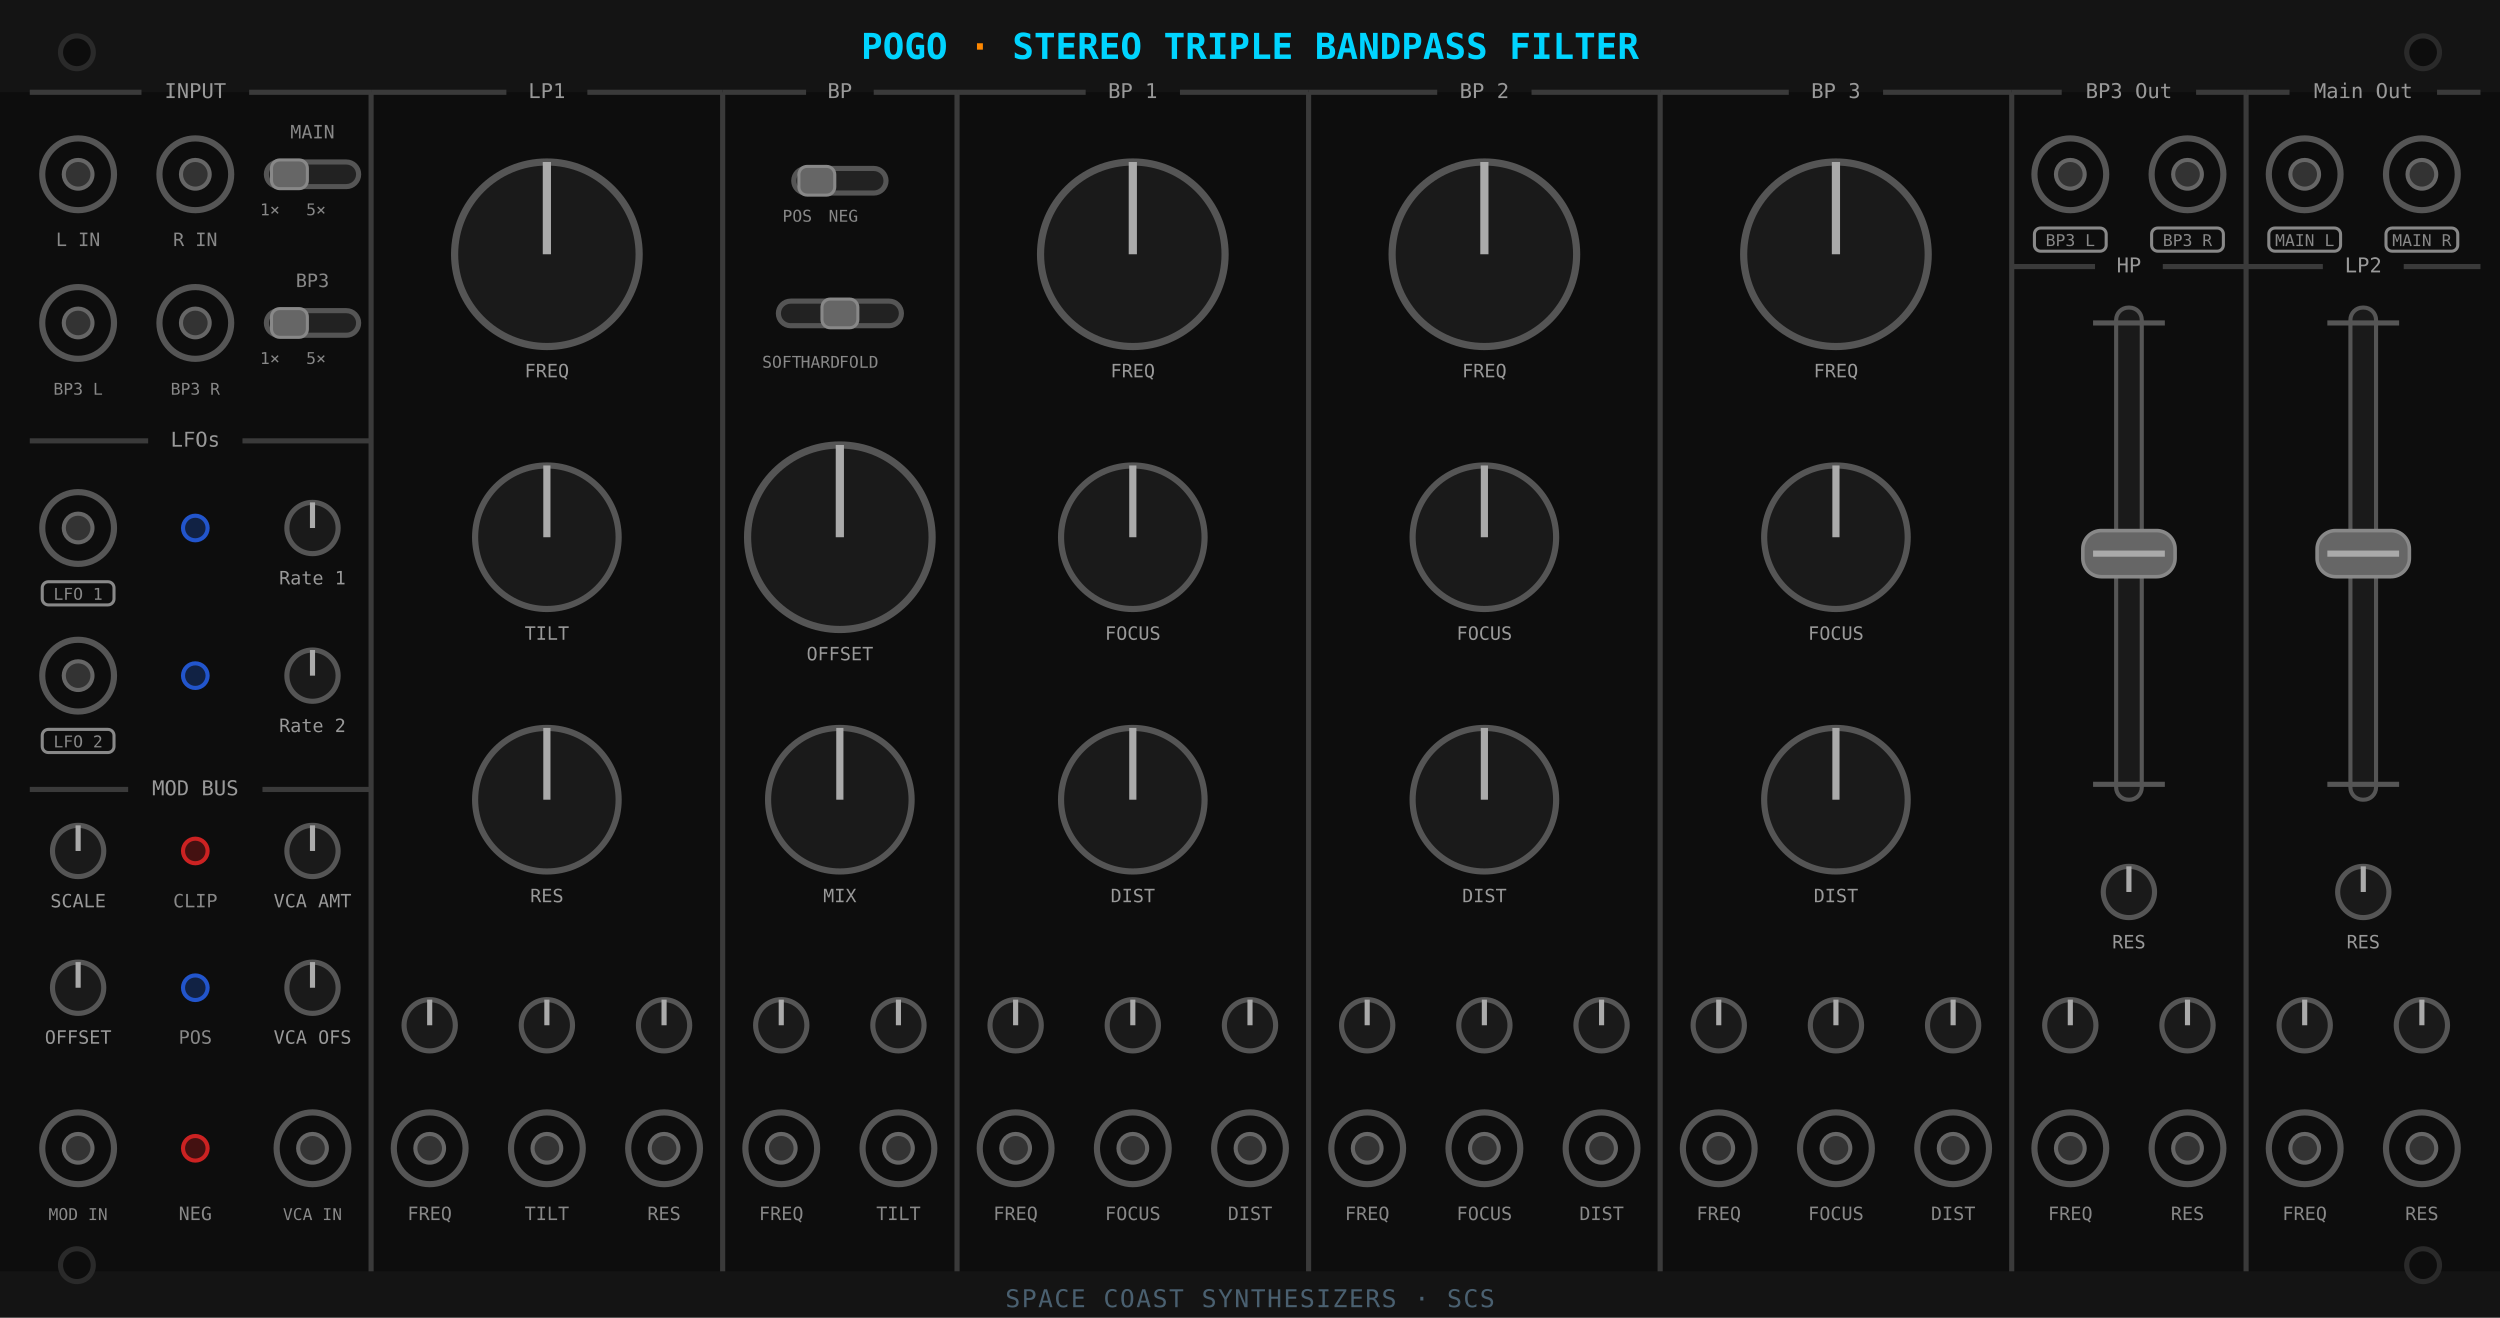
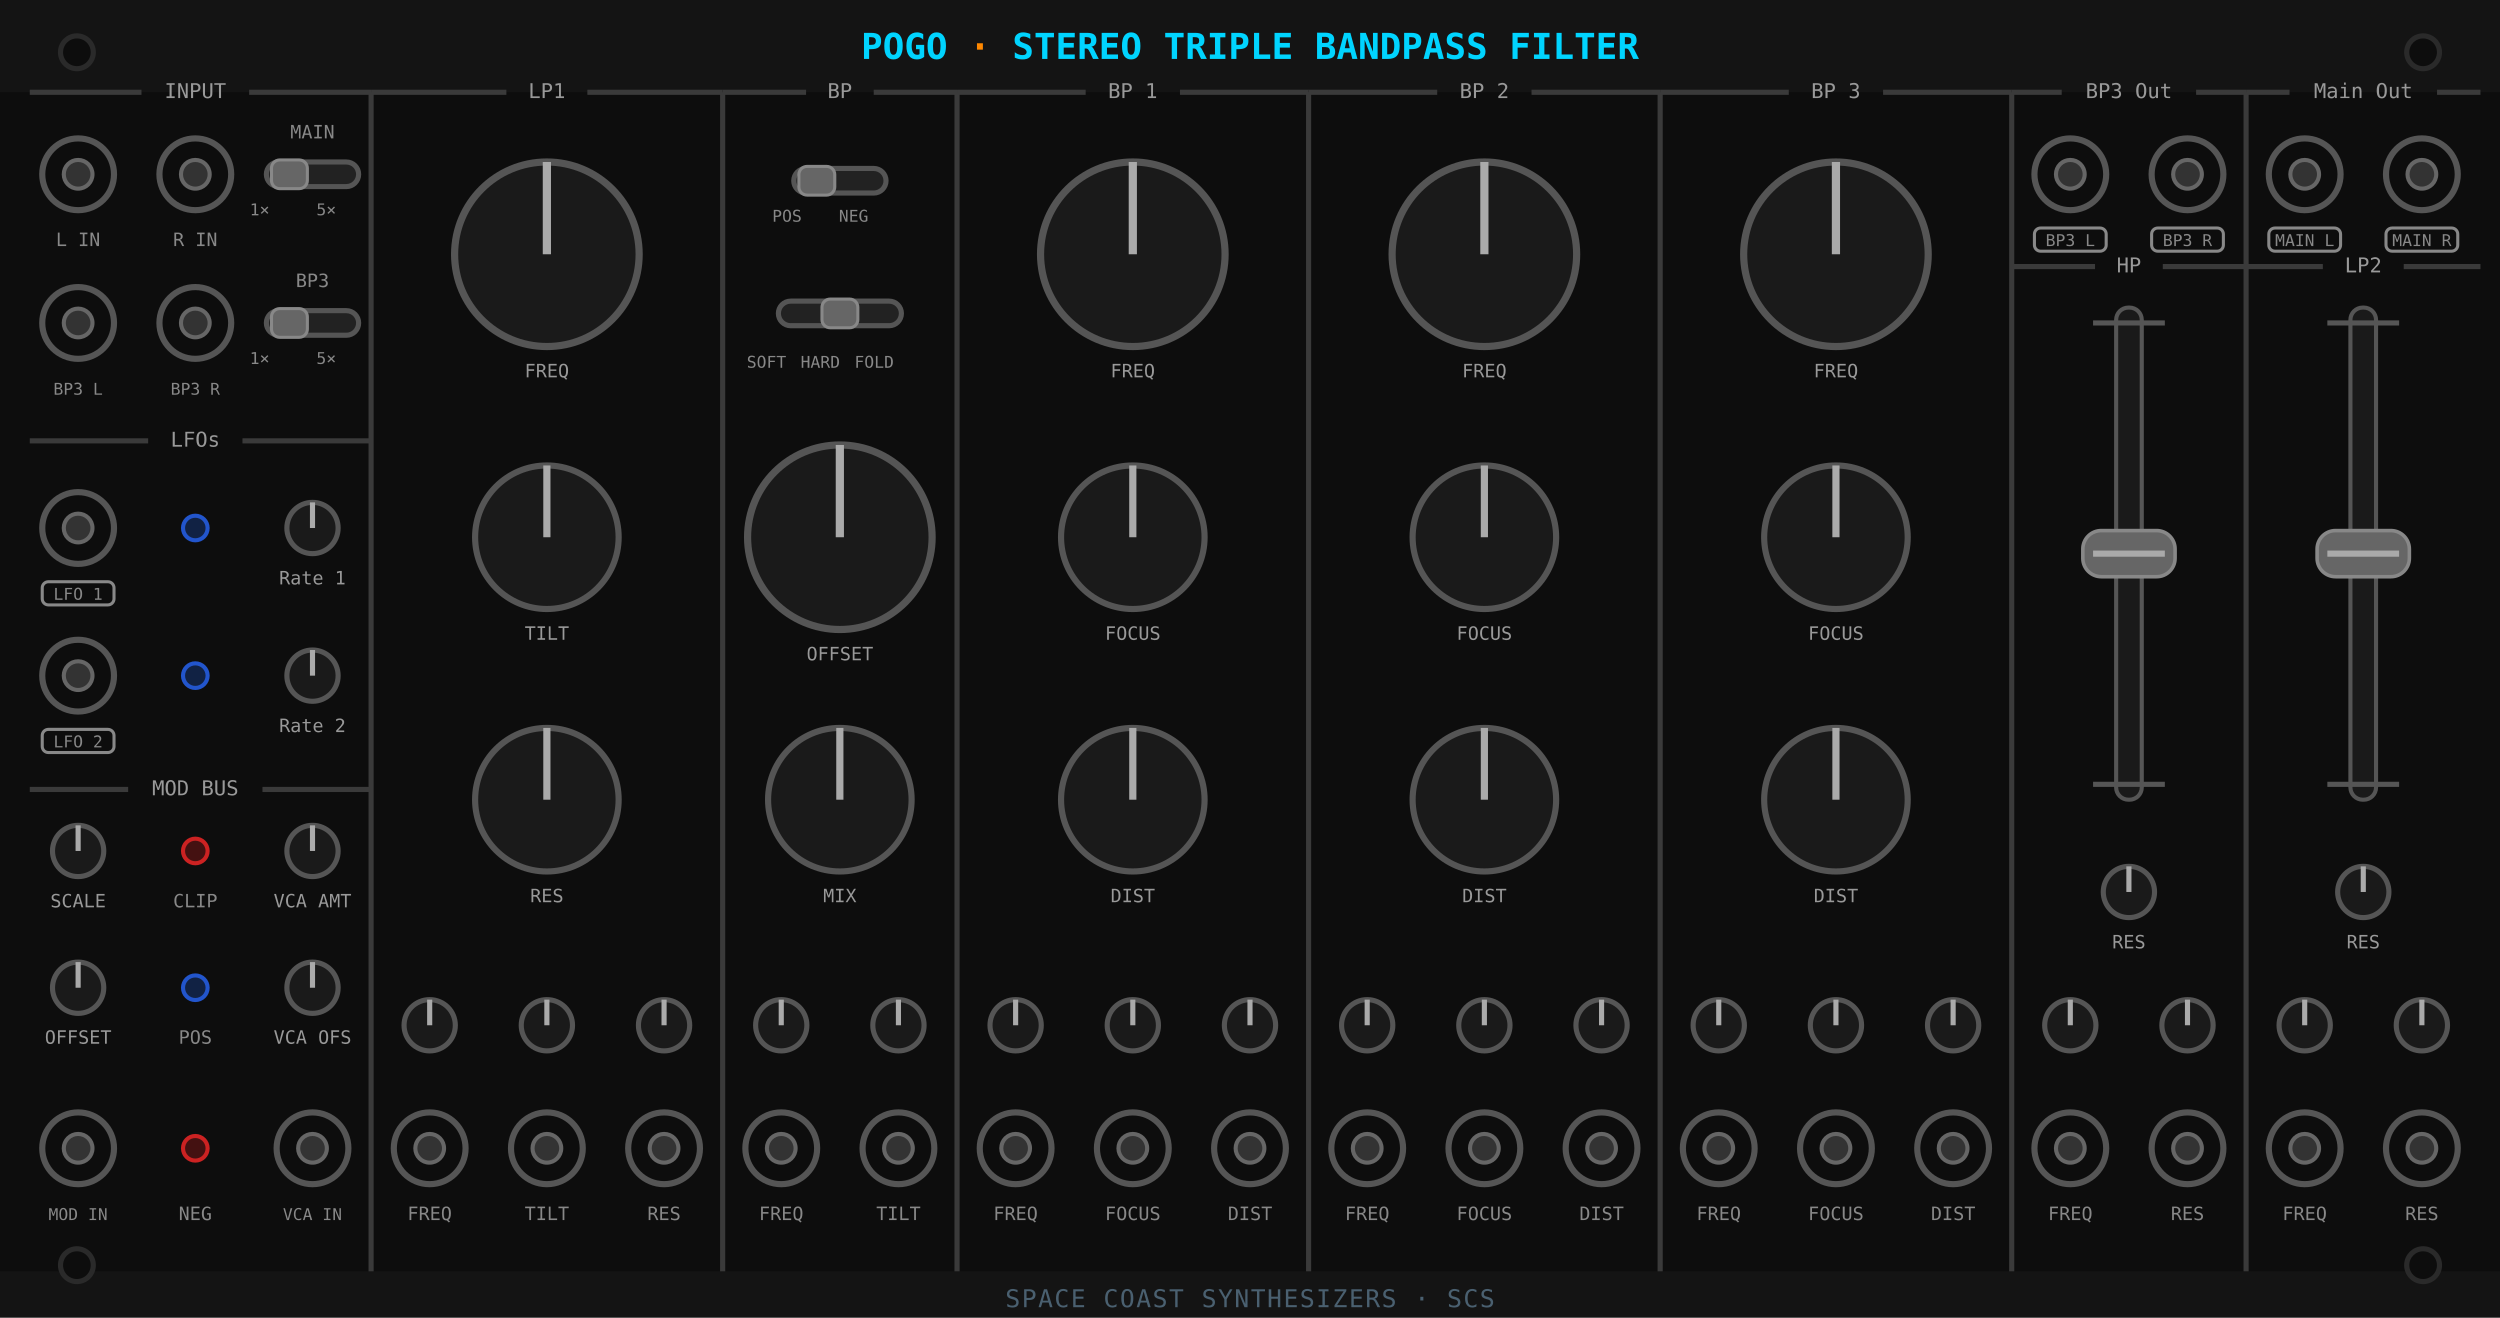
<svg xmlns="http://www.w3.org/2000/svg" width="243.84mm" height="128.5mm" viewBox="0 0 243.84 128.5">
  <rect x="0" y="0" width="243.84" height="128.5" fill="#0d0d0d" />
  <rect x="0" y="0" width="243.84" height="9.0" fill="#141414" />
  <rect x="0" y="124.0" width="243.84" height="4.5" fill="#141414" />
  <circle cx="7.5" cy="5.1" r="1.6" fill="#0d0d0d" stroke="#2a2a2a" stroke-width="0.5" />
  <circle cx="236.34" cy="5.1" r="1.6" fill="#0d0d0d" stroke="#2a2a2a" stroke-width="0.5" />
  <circle cx="7.5" cy="123.4" r="1.6" fill="#0d0d0d" stroke="#2a2a2a" stroke-width="0.5" />
  <circle cx="236.34" cy="123.4" r="1.6" fill="#0d0d0d" stroke="#2a2a2a" stroke-width="0.5" />
  <text x="121.92" y="5.75" fill="#00d4ff" font-family="monospace" font-size="3.5" font-weight="bold" text-anchor="middle">POGO  <tspan fill="#ff8800">·</tspan> STEREO TRIPLE BANDPASS FILTER</text>
  <text x="121.92" y="127.5" fill="#4a6070" font-family="monospace" font-size="2.4" text-anchor="middle" letter-spacing="0.15">SPACE COAST SYNTHESIZERS  ·  SCS</text>
  <line x1="36.195" y1="9.0" x2="36.195" y2="124.0" stroke="#3a3a3a" stroke-width="0.5" />
  <line x1="70.485" y1="9.0" x2="70.485" y2="124.0" stroke="#3a3a3a" stroke-width="0.5" />
  <line x1="93.345" y1="9.0" x2="93.345" y2="124.0" stroke="#3a3a3a" stroke-width="0.5" />
  <line x1="127.635" y1="9.0" x2="127.635" y2="124.0" stroke="#3a3a3a" stroke-width="0.5" />
  <line x1="161.925" y1="9.0" x2="161.925" y2="124.0" stroke="#3a3a3a" stroke-width="0.5" />
  <line x1="196.215" y1="9.0" x2="196.215" y2="124.0" stroke="#3a3a3a" stroke-width="0.5" />
  <line x1="219.075" y1="9.0" x2="219.075" y2="124.0" stroke="#3a3a3a" stroke-width="0.5" />
  <line x1="2.905" y1="9.0" x2="13.80" y2="9.0" stroke="#3a3a3a" stroke-width="0.5" />
  <line x1="24.30" y1="9.0" x2="36.195" y2="9.0" stroke="#3a3a3a" stroke-width="0.5" />
  <text x="19.05" y="9.0" fill="#999" font-family="monospace" font-size="2.0" text-anchor="middle" dominant-baseline="middle">INPUT</text>
  <line x1="2.905" y1="43.0" x2="14.45" y2="43.0" stroke="#3a3a3a" stroke-width="0.5" />
  <line x1="23.65" y1="43.0" x2="36.195" y2="43.0" stroke="#3a3a3a" stroke-width="0.5" />
  <text x="19.05" y="43.0" fill="#999" font-family="monospace" font-size="2.0" text-anchor="middle" dominant-baseline="middle">LFOs</text>
  <line x1="2.905" y1="77.0" x2="12.50" y2="77.0" stroke="#3a3a3a" stroke-width="0.5" />
  <line x1="25.60" y1="77.0" x2="36.195" y2="77.0" stroke="#3a3a3a" stroke-width="0.5" />
  <text x="19.05" y="77.0" fill="#999" font-family="monospace" font-size="2.0" text-anchor="middle" dominant-baseline="middle">MOD BUS</text>
  <line x1="36.195" y1="9.0" x2="49.39" y2="9.0" stroke="#3a3a3a" stroke-width="0.5" />
  <line x1="57.29" y1="9.0" x2="70.485" y2="9.0" stroke="#3a3a3a" stroke-width="0.5" />
  <text x="53.34" y="9.0" fill="#999" font-family="monospace" font-size="2.0" text-anchor="middle" dominant-baseline="middle">LP1</text>
  <line x1="70.485" y1="9.0" x2="78.62" y2="9.0" stroke="#3a3a3a" stroke-width="0.5" />
  <line x1="85.22" y1="9.0" x2="93.345" y2="9.0" stroke="#3a3a3a" stroke-width="0.5" />
  <text x="81.915" y="9.0" fill="#999" font-family="monospace" font-size="2.0" text-anchor="middle" dominant-baseline="middle">BP</text>
  <line x1="93.345" y1="9.0" x2="105.89" y2="9.0" stroke="#3a3a3a" stroke-width="0.5" />
  <line x1="115.09" y1="9.0" x2="127.635" y2="9.0" stroke="#3a3a3a" stroke-width="0.5" />
  <text x="110.49" y="9.0" fill="#999" font-family="monospace" font-size="2.0" text-anchor="middle" dominant-baseline="middle">BP 1</text>
  <line x1="127.635" y1="9.0" x2="140.18" y2="9.0" stroke="#3a3a3a" stroke-width="0.5" />
  <line x1="149.38" y1="9.0" x2="161.925" y2="9.0" stroke="#3a3a3a" stroke-width="0.5" />
  <text x="144.78" y="9.0" fill="#999" font-family="monospace" font-size="2.0" text-anchor="middle" dominant-baseline="middle">BP 2</text>
  <line x1="161.925" y1="9.0" x2="174.47" y2="9.0" stroke="#3a3a3a" stroke-width="0.5" />
  <line x1="183.67" y1="9.0" x2="196.215" y2="9.0" stroke="#3a3a3a" stroke-width="0.5" />
  <text x="179.07" y="9.0" fill="#999" font-family="monospace" font-size="2.0" text-anchor="middle" dominant-baseline="middle">BP 3</text>
  <line x1="196.215" y1="9.0" x2="201.09" y2="9.0" stroke="#3a3a3a" stroke-width="0.5" />
  <line x1="214.20" y1="9.0" x2="219.075" y2="9.0" stroke="#3a3a3a" stroke-width="0.5" />
  <text x="207.645" y="9.0" fill="#999" font-family="monospace" font-size="2.0" text-anchor="middle" dominant-baseline="middle">BP3 Out</text>
  <line x1="196.215" y1="26.0" x2="204.34" y2="26.0" stroke="#3a3a3a" stroke-width="0.5" />
  <line x1="210.95" y1="26.0" x2="219.075" y2="26.0" stroke="#3a3a3a" stroke-width="0.5" />
  <text x="207.645" y="26.0" fill="#999" font-family="monospace" font-size="2.0" text-anchor="middle" dominant-baseline="middle">HP</text>
  <line x1="219.075" y1="9.0" x2="223.31" y2="9.0" stroke="#3a3a3a" stroke-width="0.5" />
  <line x1="237.70" y1="9.0" x2="241.935" y2="9.0" stroke="#3a3a3a" stroke-width="0.5" />
  <text x="230.505" y="9.0" fill="#999" font-family="monospace" font-size="2.0" text-anchor="middle" dominant-baseline="middle">Main Out</text>
  <line x1="219.075" y1="26.0" x2="226.56" y2="26.0" stroke="#3a3a3a" stroke-width="0.5" />
  <line x1="234.45" y1="26.0" x2="241.935" y2="26.0" stroke="#3a3a3a" stroke-width="0.5" />
  <text x="230.505" y="26.0" fill="#999" font-family="monospace" font-size="2.0" text-anchor="middle" dominant-baseline="middle">LP2</text>
  <circle cx="7.62" cy="17.0" r="3.5" fill="none" stroke="#555" stroke-width="0.6" />
  <circle cx="7.62" cy="17.0" r="1.4" fill="#333" stroke="#666" stroke-width="0.4" />
  <text x="7.62" y="24.0" fill="#888" font-family="monospace" font-size="1.8" text-anchor="middle">L IN</text>
  <circle cx="19.05" cy="17.0" r="3.5" fill="none" stroke="#555" stroke-width="0.6" />
  <circle cx="19.05" cy="17.0" r="1.4" fill="#333" stroke="#666" stroke-width="0.4" />
  <text x="19.05" y="24.0" fill="#888" font-family="monospace" font-size="1.8" text-anchor="middle">R IN</text>
  <text x="30.48" y="13.5" fill="#888" font-family="monospace" font-size="1.8" text-anchor="middle">MAIN</text>
  <rect x="25.98" y="15.80" width="9" height="2.4" rx="1.2" fill="#222" stroke="#555" stroke-width="0.5" />
  <rect x="26.48" y="15.60" width="3.5" height="2.8" rx="0.8" fill="#666" stroke="#888" stroke-width="0.3" />
-   <text x="26.325" y="21.0" fill="#888" font-family="monospace" font-size="1.6" text-anchor="middle">1×</text>
-   <text x="30.825" y="21.0" fill="#888" font-family="monospace" font-size="1.6" text-anchor="middle">5×</text>
+   <text x="25.325" y="21.0" fill="#888" font-family="monospace" font-size="1.6" text-anchor="middle">1×</text>
+   <text x="31.825" y="21.0" fill="#888" font-family="monospace" font-size="1.6" text-anchor="middle">5×</text>
  <circle cx="7.62" cy="31.5" r="3.5" fill="none" stroke="#555" stroke-width="0.6" />
  <circle cx="7.62" cy="31.5" r="1.4" fill="#333" stroke="#666" stroke-width="0.4" />
  <text x="7.62" y="38.5" fill="#888" font-family="monospace" font-size="1.6" text-anchor="middle">BP3 L</text>
  <circle cx="19.05" cy="31.5" r="3.5" fill="none" stroke="#555" stroke-width="0.6" />
  <circle cx="19.05" cy="31.5" r="1.4" fill="#333" stroke="#666" stroke-width="0.4" />
  <text x="19.05" y="38.5" fill="#888" font-family="monospace" font-size="1.6" text-anchor="middle">BP3 R</text>
  <text x="30.48" y="28.0" fill="#888" font-family="monospace" font-size="1.8" text-anchor="middle">BP3</text>
  <rect x="25.98" y="30.30" width="9" height="2.4" rx="1.2" fill="#222" stroke="#555" stroke-width="0.5" />
  <rect x="26.48" y="30.10" width="3.5" height="2.8" rx="0.8" fill="#666" stroke="#888" stroke-width="0.3" />
-   <text x="26.325" y="35.5" fill="#888" font-family="monospace" font-size="1.6" text-anchor="middle">1×</text>
-   <text x="30.825" y="35.5" fill="#888" font-family="monospace" font-size="1.6" text-anchor="middle">5×</text>
+   <text x="25.325" y="35.5" fill="#888" font-family="monospace" font-size="1.6" text-anchor="middle">1×</text>
+   <text x="31.825" y="35.5" fill="#888" font-family="monospace" font-size="1.6" text-anchor="middle">5×</text>
  <circle cx="7.62" cy="51.5" r="3.5" fill="none" stroke="#555" stroke-width="0.6" />
  <circle cx="7.62" cy="51.5" r="1.4" fill="#333" stroke="#666" stroke-width="0.4" />
  <rect x="4.12" y="56.74" width="7.0" height="2.26" rx="0.6" fill="none" stroke="#888" stroke-width="0.3" />
  <text x="7.62" y="58.5" fill="#888" font-family="monospace" font-size="1.6" text-anchor="middle">LFO 1</text>
  <circle cx="19.05" cy="51.5" r="1.2" fill="#112244" stroke="#2255cc" stroke-width="0.4" />
  <circle cx="30.48" cy="51.5" r="2.5" fill="#1a1a1a" stroke="#555" stroke-width="0.5" />
  <line x1="30.48" y1="51.5" x2="30.48" y2="49.0" stroke="#aaa" stroke-width="0.5" />
  <text x="30.48" y="57.0" fill="#999" font-family="monospace" font-size="1.8" text-anchor="middle">Rate 1</text>
  <circle cx="7.62" cy="65.9" r="3.5" fill="none" stroke="#555" stroke-width="0.6" />
  <circle cx="7.62" cy="65.9" r="1.4" fill="#333" stroke="#666" stroke-width="0.4" />
  <rect x="4.12" y="71.14" width="7.0" height="2.26" rx="0.6" fill="none" stroke="#888" stroke-width="0.3" />
  <text x="7.62" y="72.9" fill="#888" font-family="monospace" font-size="1.6" text-anchor="middle">LFO 2</text>
  <circle cx="19.05" cy="65.9" r="1.2" fill="#112244" stroke="#2255cc" stroke-width="0.4" />
  <circle cx="30.48" cy="65.9" r="2.5" fill="#1a1a1a" stroke="#555" stroke-width="0.5" />
  <line x1="30.48" y1="65.9" x2="30.48" y2="63.4" stroke="#aaa" stroke-width="0.5" />
  <text x="30.48" y="71.4" fill="#999" font-family="monospace" font-size="1.8" text-anchor="middle">Rate 2</text>
  <circle cx="7.62" cy="83.0" r="2.5" fill="#1a1a1a" stroke="#555" stroke-width="0.5" />
  <line x1="7.62" y1="83.0" x2="7.62" y2="80.5" stroke="#aaa" stroke-width="0.5" />
  <text x="7.62" y="88.5" fill="#999" font-family="monospace" font-size="1.8" text-anchor="middle">SCALE</text>
  <circle cx="30.48" cy="83.0" r="2.5" fill="#1a1a1a" stroke="#555" stroke-width="0.5" />
  <line x1="30.48" y1="83.0" x2="30.48" y2="80.5" stroke="#aaa" stroke-width="0.5" />
  <text x="30.48" y="88.5" fill="#999" font-family="monospace" font-size="1.8" text-anchor="middle">VCA AMT</text>
  <circle cx="19.05" cy="83.0" r="1.2" fill="#441111" stroke="#cc2222" stroke-width="0.4" />
  <text x="19.05" y="88.5" fill="#888" font-family="monospace" font-size="1.8" text-anchor="middle">CLIP</text>
  <circle cx="7.62" cy="96.34" r="2.5" fill="#1a1a1a" stroke="#555" stroke-width="0.5" />
  <line x1="7.62" y1="96.34" x2="7.62" y2="93.84" stroke="#aaa" stroke-width="0.5" />
  <text x="7.62" y="101.8" fill="#999" font-family="monospace" font-size="1.8" text-anchor="middle">OFFSET</text>
  <circle cx="30.48" cy="96.34" r="2.5" fill="#1a1a1a" stroke="#555" stroke-width="0.5" />
  <line x1="30.48" y1="96.34" x2="30.48" y2="93.84" stroke="#aaa" stroke-width="0.5" />
  <text x="30.48" y="101.8" fill="#999" font-family="monospace" font-size="1.8" text-anchor="middle">VCA OFS</text>
  <circle cx="19.05" cy="96.34" r="1.2" fill="#112244" stroke="#2255cc" stroke-width="0.4" />
  <text x="19.05" y="101.8" fill="#888" font-family="monospace" font-size="1.8" text-anchor="middle">POS</text>
  <circle cx="7.62" cy="112.0" r="3.5" fill="none" stroke="#555" stroke-width="0.6" />
  <circle cx="7.62" cy="112.0" r="1.4" fill="#333" stroke="#666" stroke-width="0.4" />
  <text x="7.62" y="119.0" fill="#888" font-family="monospace" font-size="1.6" text-anchor="middle">MOD IN</text>
  <circle cx="19.05" cy="112.0" r="1.2" fill="#441111" stroke="#cc2222" stroke-width="0.4" />
  <text x="19.05" y="119.0" fill="#888" font-family="monospace" font-size="1.8" text-anchor="middle">NEG</text>
  <circle cx="30.48" cy="112.0" r="3.5" fill="none" stroke="#555" stroke-width="0.6" />
  <circle cx="30.48" cy="112.0" r="1.4" fill="#333" stroke="#666" stroke-width="0.4" />
  <text x="30.48" y="119.0" fill="#888" font-family="monospace" font-size="1.6" text-anchor="middle">VCA IN</text>
  <circle cx="53.34" cy="24.8" r="9.0" fill="#1a1a1a" stroke="#555" stroke-width="0.7" />
  <line x1="53.34" y1="24.8" x2="53.34" y2="15.8" stroke="#aaa" stroke-width="0.8" />
  <text x="53.34" y="36.8" fill="#999" font-family="monospace" font-size="1.8" text-anchor="middle">FREQ</text>
  <circle cx="53.34" cy="52.4" r="7.0" fill="#1a1a1a" stroke="#555" stroke-width="0.6" />
  <line x1="53.34" y1="52.4" x2="53.34" y2="45.4" stroke="#aaa" stroke-width="0.7" />
  <text x="53.34" y="62.4" fill="#999" font-family="monospace" font-size="1.8" text-anchor="middle">TILT</text>
  <circle cx="53.34" cy="78.0" r="7.0" fill="#1a1a1a" stroke="#555" stroke-width="0.6" />
  <line x1="53.34" y1="78.0" x2="53.34" y2="71.0" stroke="#aaa" stroke-width="0.7" />
  <text x="53.34" y="88.0" fill="#999" font-family="monospace" font-size="1.8" text-anchor="middle">RES</text>
  <circle cx="41.91" cy="100.0" r="2.5" fill="#1a1a1a" stroke="#555" stroke-width="0.5" />
  <line x1="41.91" y1="100.0" x2="41.91" y2="97.5" stroke="#aaa" stroke-width="0.5" />
  <text x="41.91" y="105.5" fill="#999" font-family="monospace" font-size="1.8" text-anchor="middle" />
  <circle cx="53.34" cy="100.0" r="2.5" fill="#1a1a1a" stroke="#555" stroke-width="0.5" />
  <line x1="53.34" y1="100.0" x2="53.34" y2="97.5" stroke="#aaa" stroke-width="0.5" />
  <text x="53.34" y="105.5" fill="#999" font-family="monospace" font-size="1.8" text-anchor="middle" />
  <circle cx="64.77" cy="100.0" r="2.5" fill="#1a1a1a" stroke="#555" stroke-width="0.5" />
  <line x1="64.77" y1="100.0" x2="64.77" y2="97.5" stroke="#aaa" stroke-width="0.5" />
  <text x="64.77" y="105.5" fill="#999" font-family="monospace" font-size="1.8" text-anchor="middle" />
  <circle cx="41.91" cy="112.0" r="3.5" fill="none" stroke="#555" stroke-width="0.6" />
  <circle cx="41.91" cy="112.0" r="1.4" fill="#333" stroke="#666" stroke-width="0.4" />
  <text x="41.91" y="119.0" fill="#888" font-family="monospace" font-size="1.8" text-anchor="middle">FREQ</text>
  <circle cx="53.34" cy="112.0" r="3.5" fill="none" stroke="#555" stroke-width="0.6" />
  <circle cx="53.34" cy="112.0" r="1.4" fill="#333" stroke="#666" stroke-width="0.4" />
  <text x="53.34" y="119.0" fill="#888" font-family="monospace" font-size="1.8" text-anchor="middle">TILT</text>
  <circle cx="64.77" cy="112.0" r="3.5" fill="none" stroke="#555" stroke-width="0.6" />
  <circle cx="64.77" cy="112.0" r="1.4" fill="#333" stroke="#666" stroke-width="0.4" />
  <text x="64.77" y="119.0" fill="#888" font-family="monospace" font-size="1.8" text-anchor="middle">RES</text>
  <text x="81.915" y="14.13" fill="#888" font-family="monospace" font-size="1.8" text-anchor="middle" />
  <rect x="77.42" y="16.43" width="9" height="2.4" rx="1.2" fill="#222" stroke="#555" stroke-width="0.5" />
  <rect x="77.92" y="16.23" width="3.5" height="2.8" rx="0.8" fill="#666" stroke="#888" stroke-width="0.3" />
-   <text x="77.76" y="21.63" fill="#888" font-family="monospace" font-size="1.6" text-anchor="middle">POS</text>
-   <text x="82.26" y="21.63" fill="#888" font-family="monospace" font-size="1.6" text-anchor="middle">NEG</text>
+   <text x="76.76" y="21.63" fill="#888" font-family="monospace" font-size="1.6" text-anchor="middle">POS</text>
+   <text x="83.26" y="21.63" fill="#888" font-family="monospace" font-size="1.6" text-anchor="middle">NEG</text>
  <rect x="75.92" y="29.37" width="12" height="2.4" rx="1.2" fill="#222" stroke="#555" stroke-width="0.5" />
  <rect x="80.17" y="29.17" width="3.5" height="2.8" rx="0.8" fill="#666" stroke="#888" stroke-width="0.3" />
-   <text x="76.26" y="35.87" fill="#888" font-family="monospace" font-size="1.6" text-anchor="middle">SOFT</text>
+   <text x="74.76" y="35.87" fill="#888" font-family="monospace" font-size="1.6" text-anchor="middle">SOFT</text>
  <text x="80.01" y="35.87" fill="#888" font-family="monospace" font-size="1.6" text-anchor="middle">HARD</text>
-   <text x="83.76" y="35.87" fill="#888" font-family="monospace" font-size="1.6" text-anchor="middle">FOLD</text>
+   <text x="85.26" y="35.87" fill="#888" font-family="monospace" font-size="1.6" text-anchor="middle">FOLD</text>
  <text x="81.915" y="39.37" fill="#999" font-family="monospace" font-size="1.8" text-anchor="middle" />
  <circle cx="81.915" cy="52.4" r="9.0" fill="#1a1a1a" stroke="#555" stroke-width="0.7" />
  <line x1="81.915" y1="52.4" x2="81.915" y2="43.4" stroke="#aaa" stroke-width="0.8" />
  <text x="81.915" y="64.4" fill="#999" font-family="monospace" font-size="1.8" text-anchor="middle">OFFSET</text>
  <circle cx="81.915" cy="78.0" r="7.0" fill="#1a1a1a" stroke="#555" stroke-width="0.6" />
  <line x1="81.915" y1="78.0" x2="81.915" y2="71.0" stroke="#aaa" stroke-width="0.7" />
  <text x="81.915" y="88.0" fill="#999" font-family="monospace" font-size="1.8" text-anchor="middle">MIX</text>
  <circle cx="76.2" cy="100.0" r="2.5" fill="#1a1a1a" stroke="#555" stroke-width="0.5" />
  <line x1="76.2" y1="100.0" x2="76.2" y2="97.5" stroke="#aaa" stroke-width="0.5" />
  <text x="76.2" y="105.5" fill="#999" font-family="monospace" font-size="1.8" text-anchor="middle" />
  <circle cx="87.63" cy="100.0" r="2.5" fill="#1a1a1a" stroke="#555" stroke-width="0.5" />
  <line x1="87.63" y1="100.0" x2="87.63" y2="97.5" stroke="#aaa" stroke-width="0.5" />
  <text x="87.63" y="105.5" fill="#999" font-family="monospace" font-size="1.8" text-anchor="middle" />
  <circle cx="76.2" cy="112.0" r="3.5" fill="none" stroke="#555" stroke-width="0.6" />
  <circle cx="76.2" cy="112.0" r="1.4" fill="#333" stroke="#666" stroke-width="0.4" />
  <text x="76.2" y="119.0" fill="#888" font-family="monospace" font-size="1.8" text-anchor="middle">FREQ</text>
  <circle cx="87.63" cy="112.0" r="3.5" fill="none" stroke="#555" stroke-width="0.6" />
  <circle cx="87.63" cy="112.0" r="1.4" fill="#333" stroke="#666" stroke-width="0.4" />
  <text x="87.63" y="119.0" fill="#888" font-family="monospace" font-size="1.8" text-anchor="middle">TILT</text>
  <circle cx="110.49" cy="24.8" r="9.0" fill="#1a1a1a" stroke="#555" stroke-width="0.7" />
  <line x1="110.49" y1="24.8" x2="110.49" y2="15.8" stroke="#aaa" stroke-width="0.8" />
  <text x="110.49" y="36.8" fill="#999" font-family="monospace" font-size="1.8" text-anchor="middle">FREQ</text>
  <circle cx="110.49" cy="52.4" r="7.0" fill="#1a1a1a" stroke="#555" stroke-width="0.6" />
  <line x1="110.49" y1="52.4" x2="110.49" y2="45.4" stroke="#aaa" stroke-width="0.7" />
  <text x="110.49" y="62.4" fill="#999" font-family="monospace" font-size="1.8" text-anchor="middle">FOCUS</text>
  <circle cx="110.49" cy="78.0" r="7.0" fill="#1a1a1a" stroke="#555" stroke-width="0.6" />
  <line x1="110.49" y1="78.0" x2="110.49" y2="71.0" stroke="#aaa" stroke-width="0.7" />
  <text x="110.49" y="88.0" fill="#999" font-family="monospace" font-size="1.8" text-anchor="middle">DIST</text>
  <circle cx="99.06" cy="100.0" r="2.5" fill="#1a1a1a" stroke="#555" stroke-width="0.5" />
  <line x1="99.06" y1="100.0" x2="99.06" y2="97.5" stroke="#aaa" stroke-width="0.5" />
  <text x="99.06" y="105.5" fill="#999" font-family="monospace" font-size="1.8" text-anchor="middle" />
  <circle cx="110.49" cy="100.0" r="2.5" fill="#1a1a1a" stroke="#555" stroke-width="0.5" />
  <line x1="110.49" y1="100.0" x2="110.49" y2="97.5" stroke="#aaa" stroke-width="0.5" />
  <text x="110.49" y="105.5" fill="#999" font-family="monospace" font-size="1.8" text-anchor="middle" />
  <circle cx="121.92" cy="100.0" r="2.5" fill="#1a1a1a" stroke="#555" stroke-width="0.5" />
  <line x1="121.92" y1="100.0" x2="121.92" y2="97.5" stroke="#aaa" stroke-width="0.5" />
  <text x="121.92" y="105.5" fill="#999" font-family="monospace" font-size="1.8" text-anchor="middle" />
  <circle cx="99.06" cy="112.0" r="3.5" fill="none" stroke="#555" stroke-width="0.6" />
  <circle cx="99.06" cy="112.0" r="1.4" fill="#333" stroke="#666" stroke-width="0.4" />
  <text x="99.06" y="119.0" fill="#888" font-family="monospace" font-size="1.8" text-anchor="middle">FREQ</text>
  <circle cx="110.49" cy="112.0" r="3.5" fill="none" stroke="#555" stroke-width="0.6" />
  <circle cx="110.49" cy="112.0" r="1.4" fill="#333" stroke="#666" stroke-width="0.4" />
  <text x="110.49" y="119.0" fill="#888" font-family="monospace" font-size="1.8" text-anchor="middle">FOCUS</text>
  <circle cx="121.92" cy="112.0" r="3.5" fill="none" stroke="#555" stroke-width="0.6" />
  <circle cx="121.92" cy="112.0" r="1.4" fill="#333" stroke="#666" stroke-width="0.4" />
  <text x="121.92" y="119.0" fill="#888" font-family="monospace" font-size="1.8" text-anchor="middle">DIST</text>
  <circle cx="144.78" cy="24.8" r="9.0" fill="#1a1a1a" stroke="#555" stroke-width="0.7" />
  <line x1="144.78" y1="24.8" x2="144.78" y2="15.8" stroke="#aaa" stroke-width="0.8" />
  <text x="144.78" y="36.8" fill="#999" font-family="monospace" font-size="1.8" text-anchor="middle">FREQ</text>
  <circle cx="144.78" cy="52.4" r="7.0" fill="#1a1a1a" stroke="#555" stroke-width="0.6" />
  <line x1="144.78" y1="52.4" x2="144.78" y2="45.4" stroke="#aaa" stroke-width="0.7" />
  <text x="144.78" y="62.4" fill="#999" font-family="monospace" font-size="1.8" text-anchor="middle">FOCUS</text>
  <circle cx="144.78" cy="78.0" r="7.0" fill="#1a1a1a" stroke="#555" stroke-width="0.6" />
  <line x1="144.78" y1="78.0" x2="144.78" y2="71.0" stroke="#aaa" stroke-width="0.7" />
  <text x="144.78" y="88.0" fill="#999" font-family="monospace" font-size="1.8" text-anchor="middle">DIST</text>
  <circle cx="133.35" cy="100.0" r="2.5" fill="#1a1a1a" stroke="#555" stroke-width="0.5" />
  <line x1="133.35" y1="100.0" x2="133.35" y2="97.5" stroke="#aaa" stroke-width="0.5" />
  <text x="133.35" y="105.5" fill="#999" font-family="monospace" font-size="1.8" text-anchor="middle" />
  <circle cx="144.78" cy="100.0" r="2.5" fill="#1a1a1a" stroke="#555" stroke-width="0.5" />
  <line x1="144.78" y1="100.0" x2="144.78" y2="97.5" stroke="#aaa" stroke-width="0.5" />
  <text x="144.78" y="105.5" fill="#999" font-family="monospace" font-size="1.8" text-anchor="middle" />
  <circle cx="156.21" cy="100.0" r="2.5" fill="#1a1a1a" stroke="#555" stroke-width="0.5" />
  <line x1="156.21" y1="100.0" x2="156.21" y2="97.5" stroke="#aaa" stroke-width="0.5" />
  <text x="156.21" y="105.5" fill="#999" font-family="monospace" font-size="1.8" text-anchor="middle" />
  <circle cx="133.35" cy="112.0" r="3.5" fill="none" stroke="#555" stroke-width="0.6" />
  <circle cx="133.35" cy="112.0" r="1.4" fill="#333" stroke="#666" stroke-width="0.4" />
  <text x="133.35" y="119.0" fill="#888" font-family="monospace" font-size="1.8" text-anchor="middle">FREQ</text>
  <circle cx="144.78" cy="112.0" r="3.5" fill="none" stroke="#555" stroke-width="0.6" />
  <circle cx="144.78" cy="112.0" r="1.4" fill="#333" stroke="#666" stroke-width="0.4" />
  <text x="144.78" y="119.0" fill="#888" font-family="monospace" font-size="1.8" text-anchor="middle">FOCUS</text>
  <circle cx="156.21" cy="112.0" r="3.5" fill="none" stroke="#555" stroke-width="0.6" />
  <circle cx="156.21" cy="112.0" r="1.4" fill="#333" stroke="#666" stroke-width="0.4" />
  <text x="156.21" y="119.0" fill="#888" font-family="monospace" font-size="1.8" text-anchor="middle">DIST</text>
  <circle cx="179.07" cy="24.8" r="9.0" fill="#1a1a1a" stroke="#555" stroke-width="0.7" />
  <line x1="179.07" y1="24.8" x2="179.07" y2="15.8" stroke="#aaa" stroke-width="0.8" />
  <text x="179.07" y="36.8" fill="#999" font-family="monospace" font-size="1.8" text-anchor="middle">FREQ</text>
  <circle cx="179.07" cy="52.4" r="7.0" fill="#1a1a1a" stroke="#555" stroke-width="0.6" />
  <line x1="179.07" y1="52.4" x2="179.07" y2="45.4" stroke="#aaa" stroke-width="0.7" />
  <text x="179.07" y="62.4" fill="#999" font-family="monospace" font-size="1.8" text-anchor="middle">FOCUS</text>
  <circle cx="179.07" cy="78.0" r="7.0" fill="#1a1a1a" stroke="#555" stroke-width="0.6" />
  <line x1="179.07" y1="78.0" x2="179.07" y2="71.0" stroke="#aaa" stroke-width="0.7" />
  <text x="179.07" y="88.0" fill="#999" font-family="monospace" font-size="1.8" text-anchor="middle">DIST</text>
  <circle cx="167.64" cy="100.0" r="2.5" fill="#1a1a1a" stroke="#555" stroke-width="0.5" />
  <line x1="167.64" y1="100.0" x2="167.64" y2="97.5" stroke="#aaa" stroke-width="0.5" />
  <text x="167.64" y="105.5" fill="#999" font-family="monospace" font-size="1.8" text-anchor="middle" />
  <circle cx="179.07" cy="100.0" r="2.5" fill="#1a1a1a" stroke="#555" stroke-width="0.5" />
  <line x1="179.07" y1="100.0" x2="179.07" y2="97.5" stroke="#aaa" stroke-width="0.5" />
  <text x="179.07" y="105.5" fill="#999" font-family="monospace" font-size="1.8" text-anchor="middle" />
  <circle cx="190.5" cy="100.0" r="2.5" fill="#1a1a1a" stroke="#555" stroke-width="0.5" />
  <line x1="190.5" y1="100.0" x2="190.5" y2="97.5" stroke="#aaa" stroke-width="0.5" />
  <text x="190.5" y="105.5" fill="#999" font-family="monospace" font-size="1.8" text-anchor="middle" />
  <circle cx="167.64" cy="112.0" r="3.5" fill="none" stroke="#555" stroke-width="0.6" />
  <circle cx="167.64" cy="112.0" r="1.4" fill="#333" stroke="#666" stroke-width="0.4" />
  <text x="167.64" y="119.0" fill="#888" font-family="monospace" font-size="1.8" text-anchor="middle">FREQ</text>
  <circle cx="179.07" cy="112.0" r="3.5" fill="none" stroke="#555" stroke-width="0.6" />
  <circle cx="179.07" cy="112.0" r="1.4" fill="#333" stroke="#666" stroke-width="0.4" />
  <text x="179.07" y="119.0" fill="#888" font-family="monospace" font-size="1.8" text-anchor="middle">FOCUS</text>
  <circle cx="190.5" cy="112.0" r="3.5" fill="none" stroke="#555" stroke-width="0.6" />
  <circle cx="190.5" cy="112.0" r="1.4" fill="#333" stroke="#666" stroke-width="0.4" />
  <text x="190.5" y="119.0" fill="#888" font-family="monospace" font-size="1.8" text-anchor="middle">DIST</text>
  <circle cx="201.93" cy="17.0" r="3.5" fill="none" stroke="#555" stroke-width="0.6" />
  <circle cx="201.93" cy="17.0" r="1.4" fill="#333" stroke="#666" stroke-width="0.4" />
  <rect x="198.43" y="22.24" width="7.0" height="2.26" rx="0.6" fill="none" stroke="#888" stroke-width="0.3" />
  <text x="201.93" y="24.0" fill="#888" font-family="monospace" font-size="1.6" text-anchor="middle">BP3 L</text>
  <circle cx="213.36" cy="17.0" r="3.5" fill="none" stroke="#555" stroke-width="0.6" />
  <circle cx="213.36" cy="17.0" r="1.4" fill="#333" stroke="#666" stroke-width="0.4" />
  <rect x="209.86" y="22.24" width="7.0" height="2.26" rx="0.6" fill="none" stroke="#888" stroke-width="0.3" />
  <text x="213.36" y="24.0" fill="#888" font-family="monospace" font-size="1.6" text-anchor="middle">BP3 R</text>
  <rect x="206.40" y="30.00" width="2.5" height="48.0" rx="1.2" fill="#1a1a1a" stroke="#555" stroke-width="0.4" />
  <line x1="204.15" y1="31.50" x2="211.15" y2="31.50" stroke="#555" stroke-width="0.5" />
  <line x1="204.15" y1="76.50" x2="211.15" y2="76.50" stroke="#555" stroke-width="0.5" />
  <line x1="205.65" y1="54.00" x2="209.65" y2="54.00" stroke="#aaa" stroke-width="0.35" />
  <rect x="203.15" y="51.75" width="9.0" height="4.5" rx="1.8" fill="#666" stroke="#888" stroke-width="0.35" />
  <line x1="204.15" y1="54.00" x2="211.15" y2="54.00" stroke="#aaa" stroke-width="0.6" />
  <text x="207.645" y="26.5" fill="#888" font-family="monospace" font-size="1.8" text-anchor="middle" />
  <circle cx="207.645" cy="87.0" r="2.5" fill="#1a1a1a" stroke="#555" stroke-width="0.5" />
  <line x1="207.645" y1="87.0" x2="207.645" y2="84.5" stroke="#aaa" stroke-width="0.5" />
  <text x="207.645" y="92.5" fill="#999" font-family="monospace" font-size="1.8" text-anchor="middle">RES</text>
  <circle cx="201.93" cy="100.0" r="2.5" fill="#1a1a1a" stroke="#555" stroke-width="0.5" />
  <line x1="201.93" y1="100.0" x2="201.93" y2="97.5" stroke="#aaa" stroke-width="0.5" />
  <text x="201.93" y="105.5" fill="#999" font-family="monospace" font-size="1.8" text-anchor="middle" />
  <circle cx="213.36" cy="100.0" r="2.5" fill="#1a1a1a" stroke="#555" stroke-width="0.5" />
  <line x1="213.36" y1="100.0" x2="213.36" y2="97.5" stroke="#aaa" stroke-width="0.5" />
  <text x="213.36" y="105.5" fill="#999" font-family="monospace" font-size="1.8" text-anchor="middle" />
  <circle cx="201.93" cy="112.0" r="3.5" fill="none" stroke="#555" stroke-width="0.6" />
  <circle cx="201.93" cy="112.0" r="1.4" fill="#333" stroke="#666" stroke-width="0.4" />
  <text x="201.93" y="119.0" fill="#888" font-family="monospace" font-size="1.8" text-anchor="middle">FREQ</text>
  <circle cx="213.36" cy="112.0" r="3.5" fill="none" stroke="#555" stroke-width="0.6" />
  <circle cx="213.36" cy="112.0" r="1.4" fill="#333" stroke="#666" stroke-width="0.4" />
  <text x="213.36" y="119.0" fill="#888" font-family="monospace" font-size="1.8" text-anchor="middle">RES</text>
  <circle cx="224.79" cy="17.0" r="3.5" fill="none" stroke="#555" stroke-width="0.6" />
  <circle cx="224.79" cy="17.0" r="1.4" fill="#333" stroke="#666" stroke-width="0.4" />
  <rect x="221.29" y="22.24" width="7.0" height="2.26" rx="0.6" fill="none" stroke="#888" stroke-width="0.3" />
  <text x="224.79" y="24.0" fill="#888" font-family="monospace" font-size="1.6" text-anchor="middle">MAIN L</text>
  <circle cx="236.22" cy="17.0" r="3.5" fill="none" stroke="#555" stroke-width="0.6" />
  <circle cx="236.22" cy="17.0" r="1.4" fill="#333" stroke="#666" stroke-width="0.4" />
  <rect x="232.72" y="22.24" width="7.0" height="2.26" rx="0.6" fill="none" stroke="#888" stroke-width="0.3" />
  <text x="236.22" y="24.0" fill="#888" font-family="monospace" font-size="1.6" text-anchor="middle">MAIN R</text>
  <rect x="229.25" y="30.00" width="2.5" height="48.0" rx="1.2" fill="#1a1a1a" stroke="#555" stroke-width="0.4" />
  <line x1="227.00" y1="31.50" x2="234.00" y2="31.50" stroke="#555" stroke-width="0.5" />
  <line x1="227.00" y1="76.50" x2="234.00" y2="76.50" stroke="#555" stroke-width="0.5" />
  <line x1="228.50" y1="54.00" x2="232.50" y2="54.00" stroke="#aaa" stroke-width="0.35" />
  <rect x="226.00" y="51.75" width="9.0" height="4.5" rx="1.8" fill="#666" stroke="#888" stroke-width="0.35" />
  <line x1="227.00" y1="54.00" x2="234.00" y2="54.00" stroke="#aaa" stroke-width="0.6" />
  <text x="230.505" y="26.5" fill="#888" font-family="monospace" font-size="1.8" text-anchor="middle" />
  <circle cx="230.505" cy="87.0" r="2.5" fill="#1a1a1a" stroke="#555" stroke-width="0.5" />
  <line x1="230.505" y1="87.0" x2="230.505" y2="84.5" stroke="#aaa" stroke-width="0.5" />
  <text x="230.505" y="92.5" fill="#999" font-family="monospace" font-size="1.8" text-anchor="middle">RES</text>
  <circle cx="224.79" cy="100.0" r="2.5" fill="#1a1a1a" stroke="#555" stroke-width="0.5" />
  <line x1="224.79" y1="100.0" x2="224.79" y2="97.5" stroke="#aaa" stroke-width="0.5" />
  <text x="224.79" y="105.5" fill="#999" font-family="monospace" font-size="1.8" text-anchor="middle" />
  <circle cx="236.22" cy="100.0" r="2.5" fill="#1a1a1a" stroke="#555" stroke-width="0.5" />
  <line x1="236.22" y1="100.0" x2="236.22" y2="97.5" stroke="#aaa" stroke-width="0.5" />
  <text x="236.22" y="105.5" fill="#999" font-family="monospace" font-size="1.8" text-anchor="middle" />
  <circle cx="224.79" cy="112.0" r="3.5" fill="none" stroke="#555" stroke-width="0.6" />
  <circle cx="224.79" cy="112.0" r="1.4" fill="#333" stroke="#666" stroke-width="0.4" />
  <text x="224.79" y="119.0" fill="#888" font-family="monospace" font-size="1.8" text-anchor="middle">FREQ</text>
  <circle cx="236.22" cy="112.0" r="3.5" fill="none" stroke="#555" stroke-width="0.6" />
  <circle cx="236.22" cy="112.0" r="1.4" fill="#333" stroke="#666" stroke-width="0.4" />
  <text x="236.22" y="119.0" fill="#888" font-family="monospace" font-size="1.8" text-anchor="middle">RES</text>
</svg>
